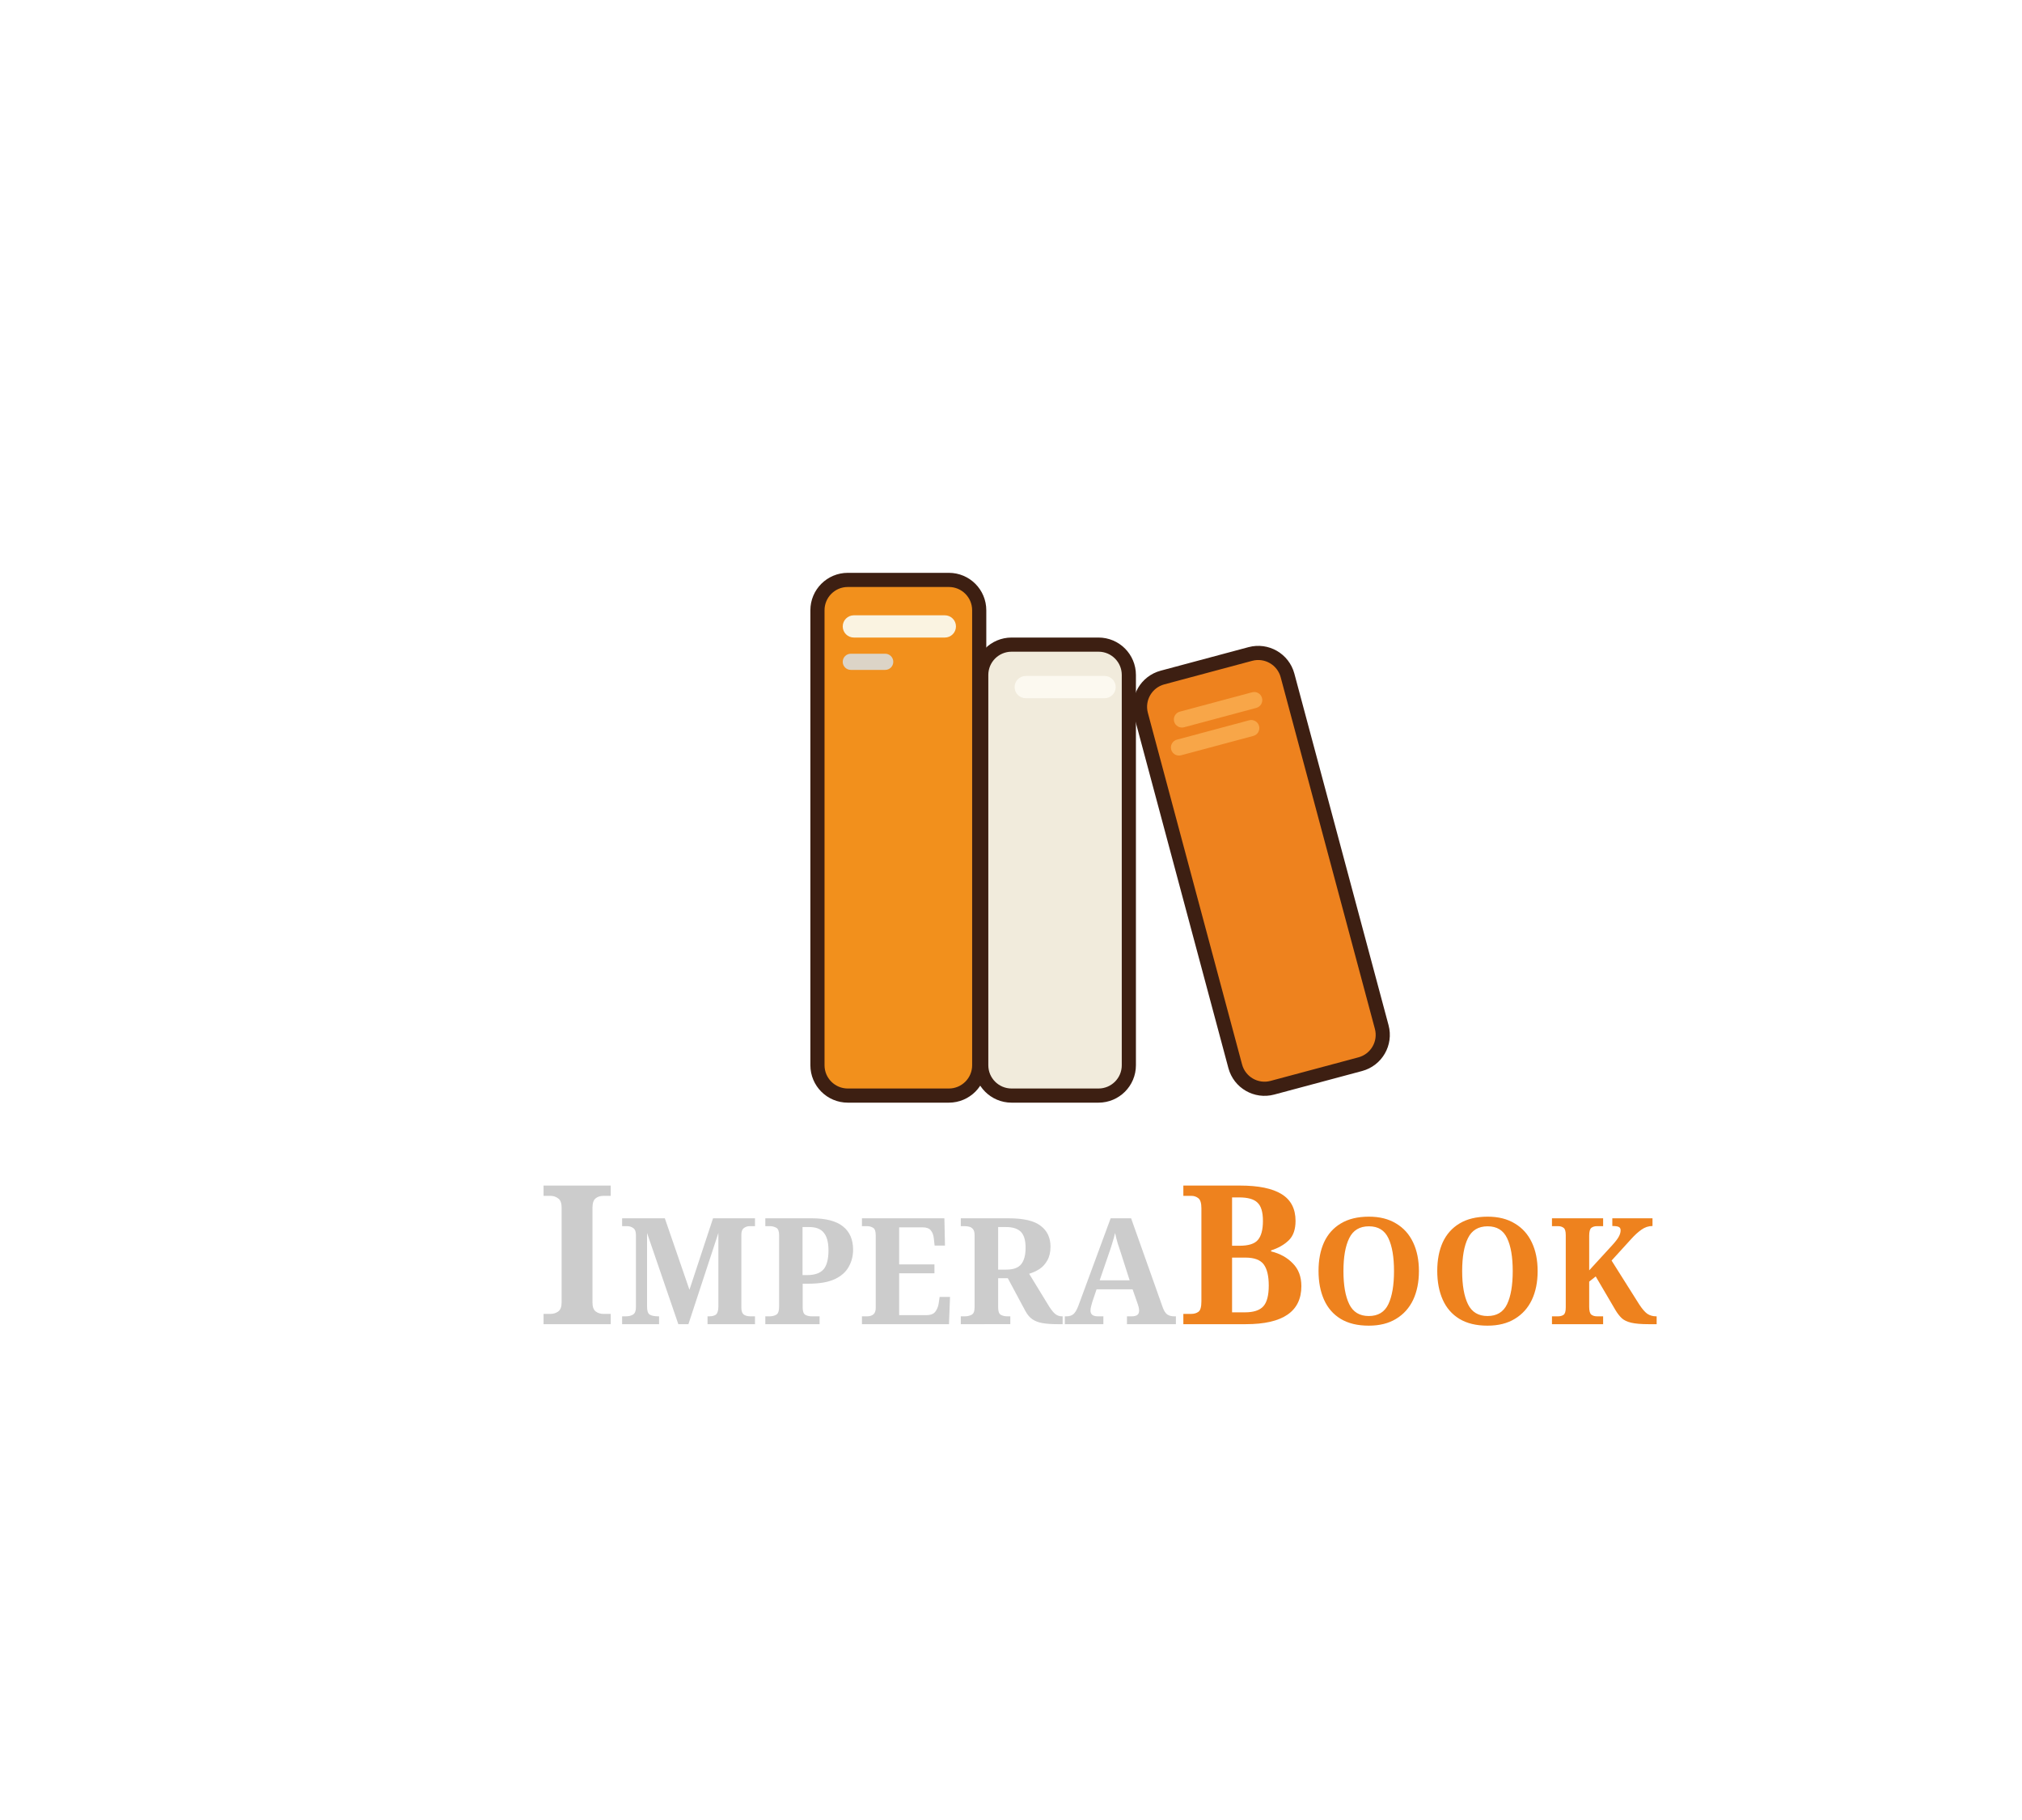
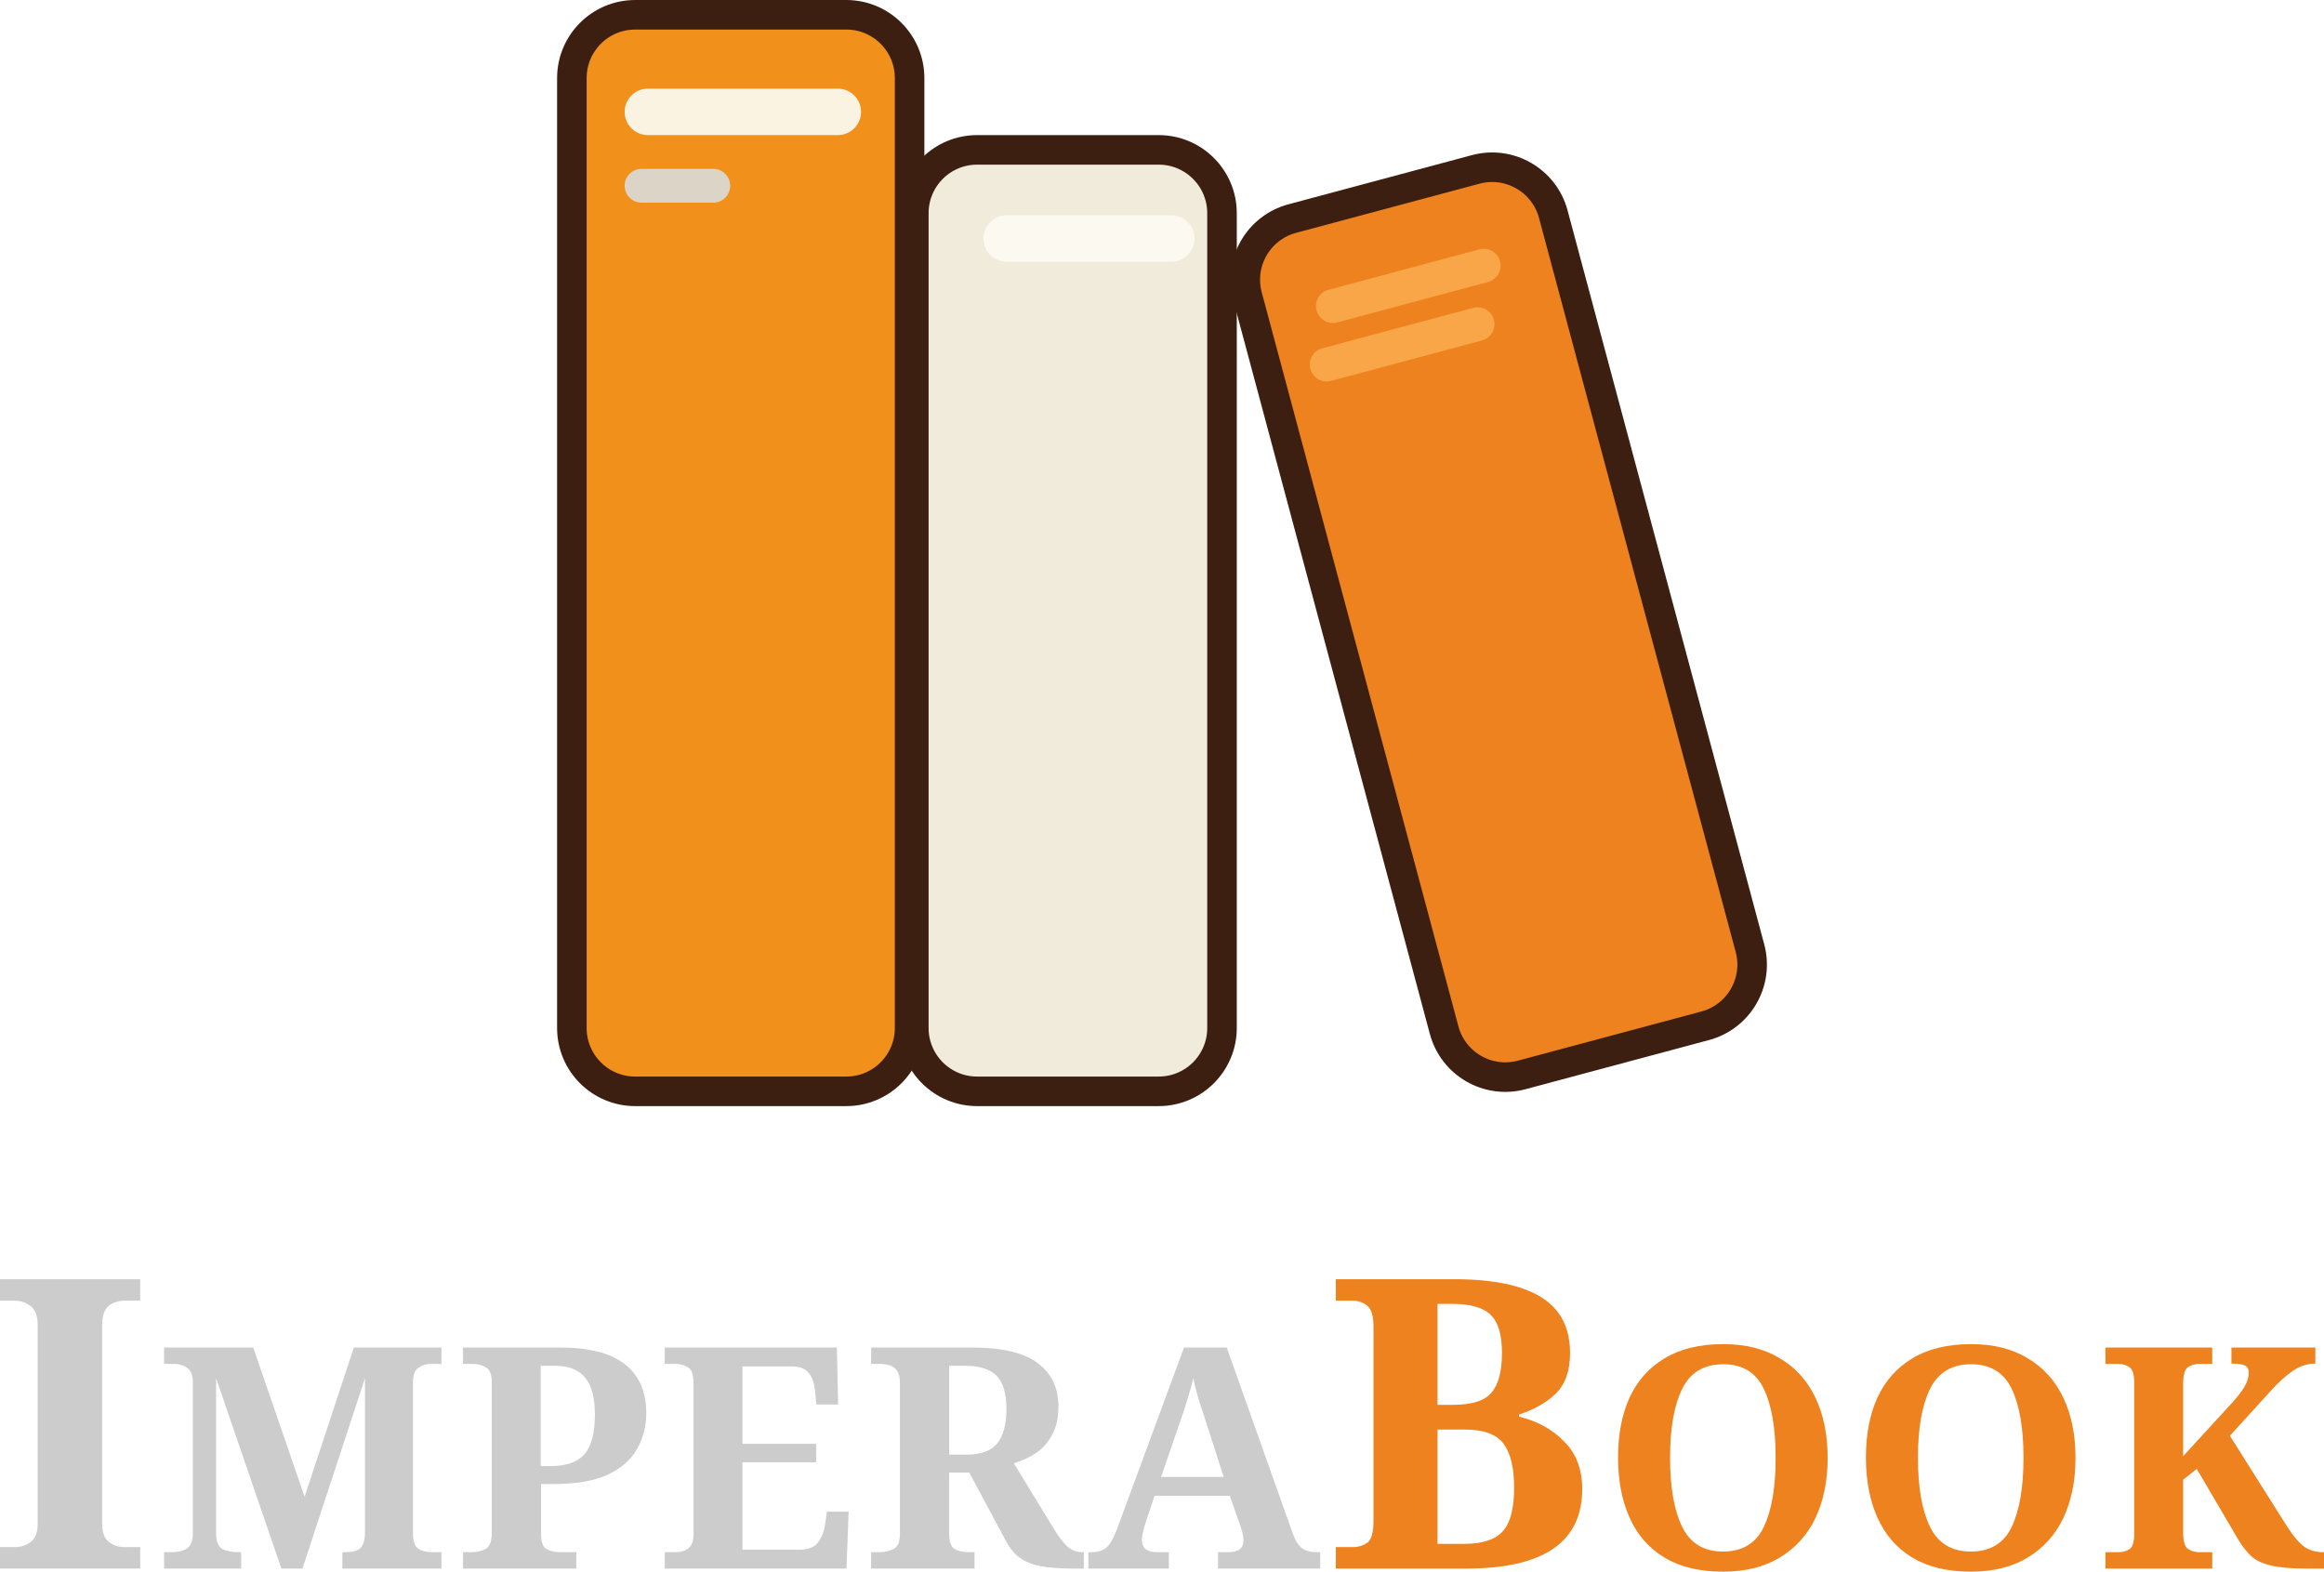
- <svg xmlns="http://www.w3.org/2000/svg" viewBox="0 0 2000 1800" width="2000" height="1800" version="1.1" id="svg9">
+ <svg xmlns="http://www.w3.org/2000/svg" viewBox="0 0 1100.989 744.554" width="1100.989" height="744.554" version="1.1" id="svg9">
  <defs id="defs9" />
-   <g stroke="#3d1f12" stroke-width="14" stroke-linejoin="round" id="g9" transform="translate(563.5619,315.5415)">
+   <g stroke="#3d1f12" stroke-width="14" stroke-linejoin="round" id="g9" transform="translate(25.92107,-251)">
    <rect x="245" y="258" width="160" height="510" rx="30" fill="#f2901c" id="rect1" />
    <rect x="270" y="293" width="112" height="22" rx="11" fill="#faf3e1" stroke="none" id="rect2" />
    <rect x="270" y="331" width="50" height="16" rx="8" fill="#dcd4c7" stroke="none" id="rect3" />
    <rect x="407" y="322" width="146" height="446" rx="30" fill="#f1ebdc" id="rect4" />
    <rect x="440" y="353" width="100" height="22" rx="11" fill="#fcf9f0" stroke="none" id="rect5" />
    <g transform="rotate(-15,672,783.1915)" id="g8">
      <rect x="670.136" y="346.965" width="150" height="420" rx="30" fill="#ee821e" id="rect6" />
      <rect x="700" y="384" width="90" height="16" rx="8" fill="#f8a648" stroke="none" id="rect7" />
      <rect x="690" y="410" width="90" height="16" rx="8" fill="#f8a648" stroke="none" id="rect8" />
    </g>
  </g>
-   <g id="text9" style="font-weight:bold;font-size:192px;font-family:Serif;-inkscape-font-specification:'Serif, Bold';letter-spacing:2px;fill:#ee821e" aria-label="IMPERABOOK">
+   <g id="text9" style="font-weight:bold;font-size:192px;font-family:Serif;-inkscape-font-specification:'Serif, Bold';letter-spacing:2px;fill:#ee821e" aria-label="IMPERABOOK" transform="translate(-537.6409,-566.5414)">
    <path style="fill:#cccccc" d="m 537.641,1309.629 v -10.176 h 6.912 q 4.224,0 7.488,-2.304 3.456,-2.496 3.456,-8.832 v -93.888 q 0,-6.912 -3.456,-9.216 -3.264,-2.496 -7.488,-2.496 h -6.912 v -10.176 h 66.432 v 10.176 h -7.296 q -4.608,0 -7.68,2.496 -3.072,2.496 -3.072,9.408 v 93.504 q 0,6.336 3.072,8.832 3.264,2.496 7.68,2.496 h 7.296 v 10.176 z" id="path3" />
    <path style="font-size:146.667px;fill:#cccccc" d="m 615.363,1309.629 v -7.773 h 3.667 q 4.4,0 7.187,-1.76 2.787,-1.907 2.787,-7.04 v -71.573 q 0,-5.133 -2.64,-6.893 -2.64,-1.907 -6.013,-1.907 h -4.987 v -7.773 h 42.24 l 24.347,70.694 23.32,-70.694 h 41.507 v 7.773 h -5.28 q -3.227,0 -5.72,1.907 -2.493,1.76 -2.493,6.6 v 72.16 q 0,4.84 2.347,6.747 2.493,1.76 6.747,1.76 h 4.4 v 7.773 h -46.933 v -7.773 h 1.467 q 4.693,0 6.893,-1.76 2.2,-1.907 2.347,-7.333 v -73.334 l -29.627,90.2 h -9.973 l -30.947,-90.2 v 72.894 q 0,6.307 2.787,7.92 2.933,1.613 8.067,1.613 h 1.027 v 7.773 z m 141.627,0 v -7.773 h 4.253 q 3.813,0 6.6,-1.613 2.787,-1.613 2.787,-7.92 v -70.694 q 0,-5.867 -2.787,-7.333 -2.787,-1.613 -6.16,-1.613 h -4.693 v -7.773 h 45.907 q 20.973,0 30.947,8.067 9.973,7.92 9.973,23.027 0,9.24 -4.4,17.013 -4.253,7.627 -13.933,12.173 -9.68,4.4 -25.813,4.4 h -5.72 v 23.467 q 0,5.867 2.64,7.333 2.64,1.467 6.307,1.467 h 7.773 v 7.773 z m 41.36,-48.547 q 11.147,0 16.133,-5.573 4.987,-5.72 4.987,-18.92 0,-11.733 -4.547,-17.307 -4.4,-5.72 -14.52,-5.72 h -6.6 v 47.52 z m 54.214,48.547 v -7.773 h 5.133 q 3.813,0 6.16,-1.907 2.347,-1.907 2.347,-6.453 v -71.72 q 0,-6.013 -2.64,-7.48 -2.493,-1.613 -6.013,-1.613 h -4.987 v -7.773 h 81.547 l 0.587,26.987 h -10.267 l -0.733,-6.893 q -0.587,-5.427 -3.08,-8.213 -2.347,-2.933 -8.067,-2.933 h -23.173 v 36.667 h 34.907 v 8.8 h -34.907 v 41.36 h 27.133 q 5.72,0 8.36,-3.08 2.64,-3.227 3.52,-8.067 l 1.027,-6.893 h 10.267 l -1.027,26.987 z m 97.774,0 v -7.773 h 4.107 q 3.52,0 6.453,-1.467 3.08,-1.467 3.08,-7.333 v -71.427 q 0,-3.96 -1.467,-5.867 -1.467,-1.907 -3.667,-2.493 -2.2,-0.587 -4.4,-0.587 h -4.107 v -7.773 h 47.373 q 22.147,0 31.68,7.48 9.68,7.333 9.68,20.533 0,8.067 -3.08,13.493 -2.933,5.427 -7.773,8.653 -4.84,3.08 -10.267,4.693 l 18.187,29.773 q 3.813,6.453 6.893,9.387 3.227,2.933 7.187,2.933 h 0.88 v 7.773 h -4.84 q -8.8,0 -14.96,-1.027 -6.013,-1.027 -10.12,-3.813 -4.107,-2.787 -7.04,-8.36 l -17.307,-32.267 h -9.533 v 28.893 q 0,5.867 2.64,7.333 2.64,1.467 6.6,1.467 h 2.787 v 7.773 z m 45.027,-53.974 q 10.413,0 14.667,-5.28 4.4,-5.427 4.4,-16.28 0,-11.147 -4.693,-15.84 -4.693,-4.693 -14.667,-4.693 h -7.773 v 42.093 z m 57.88,53.974 v -7.773 h 1.76 q 3.96,0 6.6,-2.053 2.64,-2.053 5.133,-8.653 l 31.827,-86.24 h 20.24 l 31.24,88 q 1.76,4.987 4.4,7.04 2.787,1.907 6.893,1.907 h 1.76 v 7.773 h -48.4 v -7.773 h 4.84 q 3.227,0 5.133,-1.173 2.053,-1.32 2.053,-4.4 0,-1.76 -0.44,-3.52 -0.44,-1.76 -0.88,-2.933 l -5.133,-14.667 h -35.64 l -4.253,12.613 q -0.587,1.76 -1.173,4.253 -0.587,2.347 -0.587,4.107 0,5.72 7.187,5.72 h 5.573 v 7.773 z m 34.467,-43.413 h 29.627 l -8.653,-26.987 q -1.613,-4.987 -3.227,-9.827 -1.467,-4.987 -2.493,-9.973 -1.173,4.987 -2.64,9.533 -1.32,4.547 -3.08,9.533 z" id="path4" />
    <path d="m 1170.474,1309.629 v -10.176 h 7.872 q 4.224,0 7.104,-2.112 2.88,-2.112 2.88,-10.368 v -91.968 q 0,-7.68 -3.072,-9.984 -2.88,-2.304 -6.912,-2.304 h -7.872 v -10.176 h 56.064 q 27.456,0 41.088,8.448 13.824,8.448 13.824,26.496 0,12.672 -6.72,19.2 -6.72,6.528 -17.472,9.984 v 0.96 q 13.248,3.264 21.504,11.904 8.448,8.448 8.448,22.464 0,37.632 -54.912,37.632 z m 55.488,-77.568 q 13.44,0 18.24,-5.76 4.992,-5.76 4.992,-18.816 0,-13.056 -5.376,-18.048 -5.184,-5.184 -18.24,-5.184 h -6.912 v 47.808 z m 5.376,65.856 q 12.864,0 18.24,-5.952 5.376,-5.952 5.376,-20.544 0,-14.208 -4.992,-20.928 -4.992,-6.72 -18.24,-6.72 h -13.056 v 54.144 z" id="path5" />
    <path style="font-size:146.667px" d="m 1353.909,1311.096 q -16.72,0 -27.867,-6.747 -11,-6.747 -16.427,-18.92 -5.427,-12.173 -5.427,-28.453 0,-16.28 5.427,-28.307 5.573,-12.027 16.573,-18.627 11.147,-6.747 27.867,-6.747 15.84,0 26.84,6.747 11.147,6.6 16.867,18.773 5.72,12.027 5.72,28.307 0,16.28 -5.72,28.453 -5.72,12.027 -16.867,18.773 -11,6.747 -26.987,6.747 z m 0,-9.533 q 13.787,0 19.36,-11.733 5.573,-11.733 5.573,-32.707 0,-20.973 -5.573,-32.56 -5.573,-11.733 -19.213,-11.733 -13.787,0 -19.507,11.733 -5.72,11.587 -5.72,32.56 0,20.973 5.72,32.707 5.72,11.733 19.36,11.733 z m 117.427,9.533 q -16.72,0 -27.867,-6.747 -11,-6.747 -16.427,-18.92 -5.427,-12.173 -5.427,-28.453 0,-16.28 5.427,-28.307 5.573,-12.027 16.573,-18.627 11.147,-6.747 27.867,-6.747 15.84,0 26.84,6.747 11.147,6.6 16.867,18.773 5.72,12.027 5.72,28.307 0,16.28 -5.72,28.453 -5.72,12.027 -16.867,18.773 -11,6.747 -26.987,6.747 z m 0,-9.533 q 13.787,0 19.36,-11.733 5.573,-11.733 5.573,-32.707 0,-20.973 -5.573,-32.56 -5.573,-11.733 -19.213,-11.733 -13.787,0 -19.507,11.733 -5.72,11.587 -5.72,32.56 0,20.973 5.72,32.707 5.72,11.733 19.36,11.733 z m 63.747,8.067 v -7.773 h 6.16 q 3.08,0 5.28,-1.467 2.2,-1.467 2.2,-7.333 v -71.427 q 0,-5.867 -2.2,-7.333 -2.2,-1.613 -5.28,-1.613 h -6.16 v -7.773 h 50.6 v 7.773 h -6.16 q -3.227,0 -5.427,1.613 -2.2,1.613 -2.2,7.92 v 34.173 l 22.733,-24.787 q 4.693,-5.133 6.453,-8.36 1.907,-3.373 1.907,-6.453 0,-2.493 -1.907,-3.373 -1.76,-0.88 -6.307,-0.88 v -7.627 h 39.747 v 7.627 q -5.867,0 -11,3.667 -4.987,3.52 -10.12,9.24 l -19.36,21.267 27.28,43.267 q 4.4,6.747 8.067,9.387 3.813,2.493 8.653,2.493 h 0.587 v 7.773 h -7.92 q -11.147,0 -17.307,-1.467 -6.013,-1.467 -9.24,-4.4 -3.227,-3.08 -6.013,-7.627 l -19.8,-33.733 -6.453,5.133 v 24.787 q 0,6.307 2.2,7.92 2.2,1.613 5.427,1.613 h 6.16 v 7.773 z" id="path6" />
  </g>
</svg>
